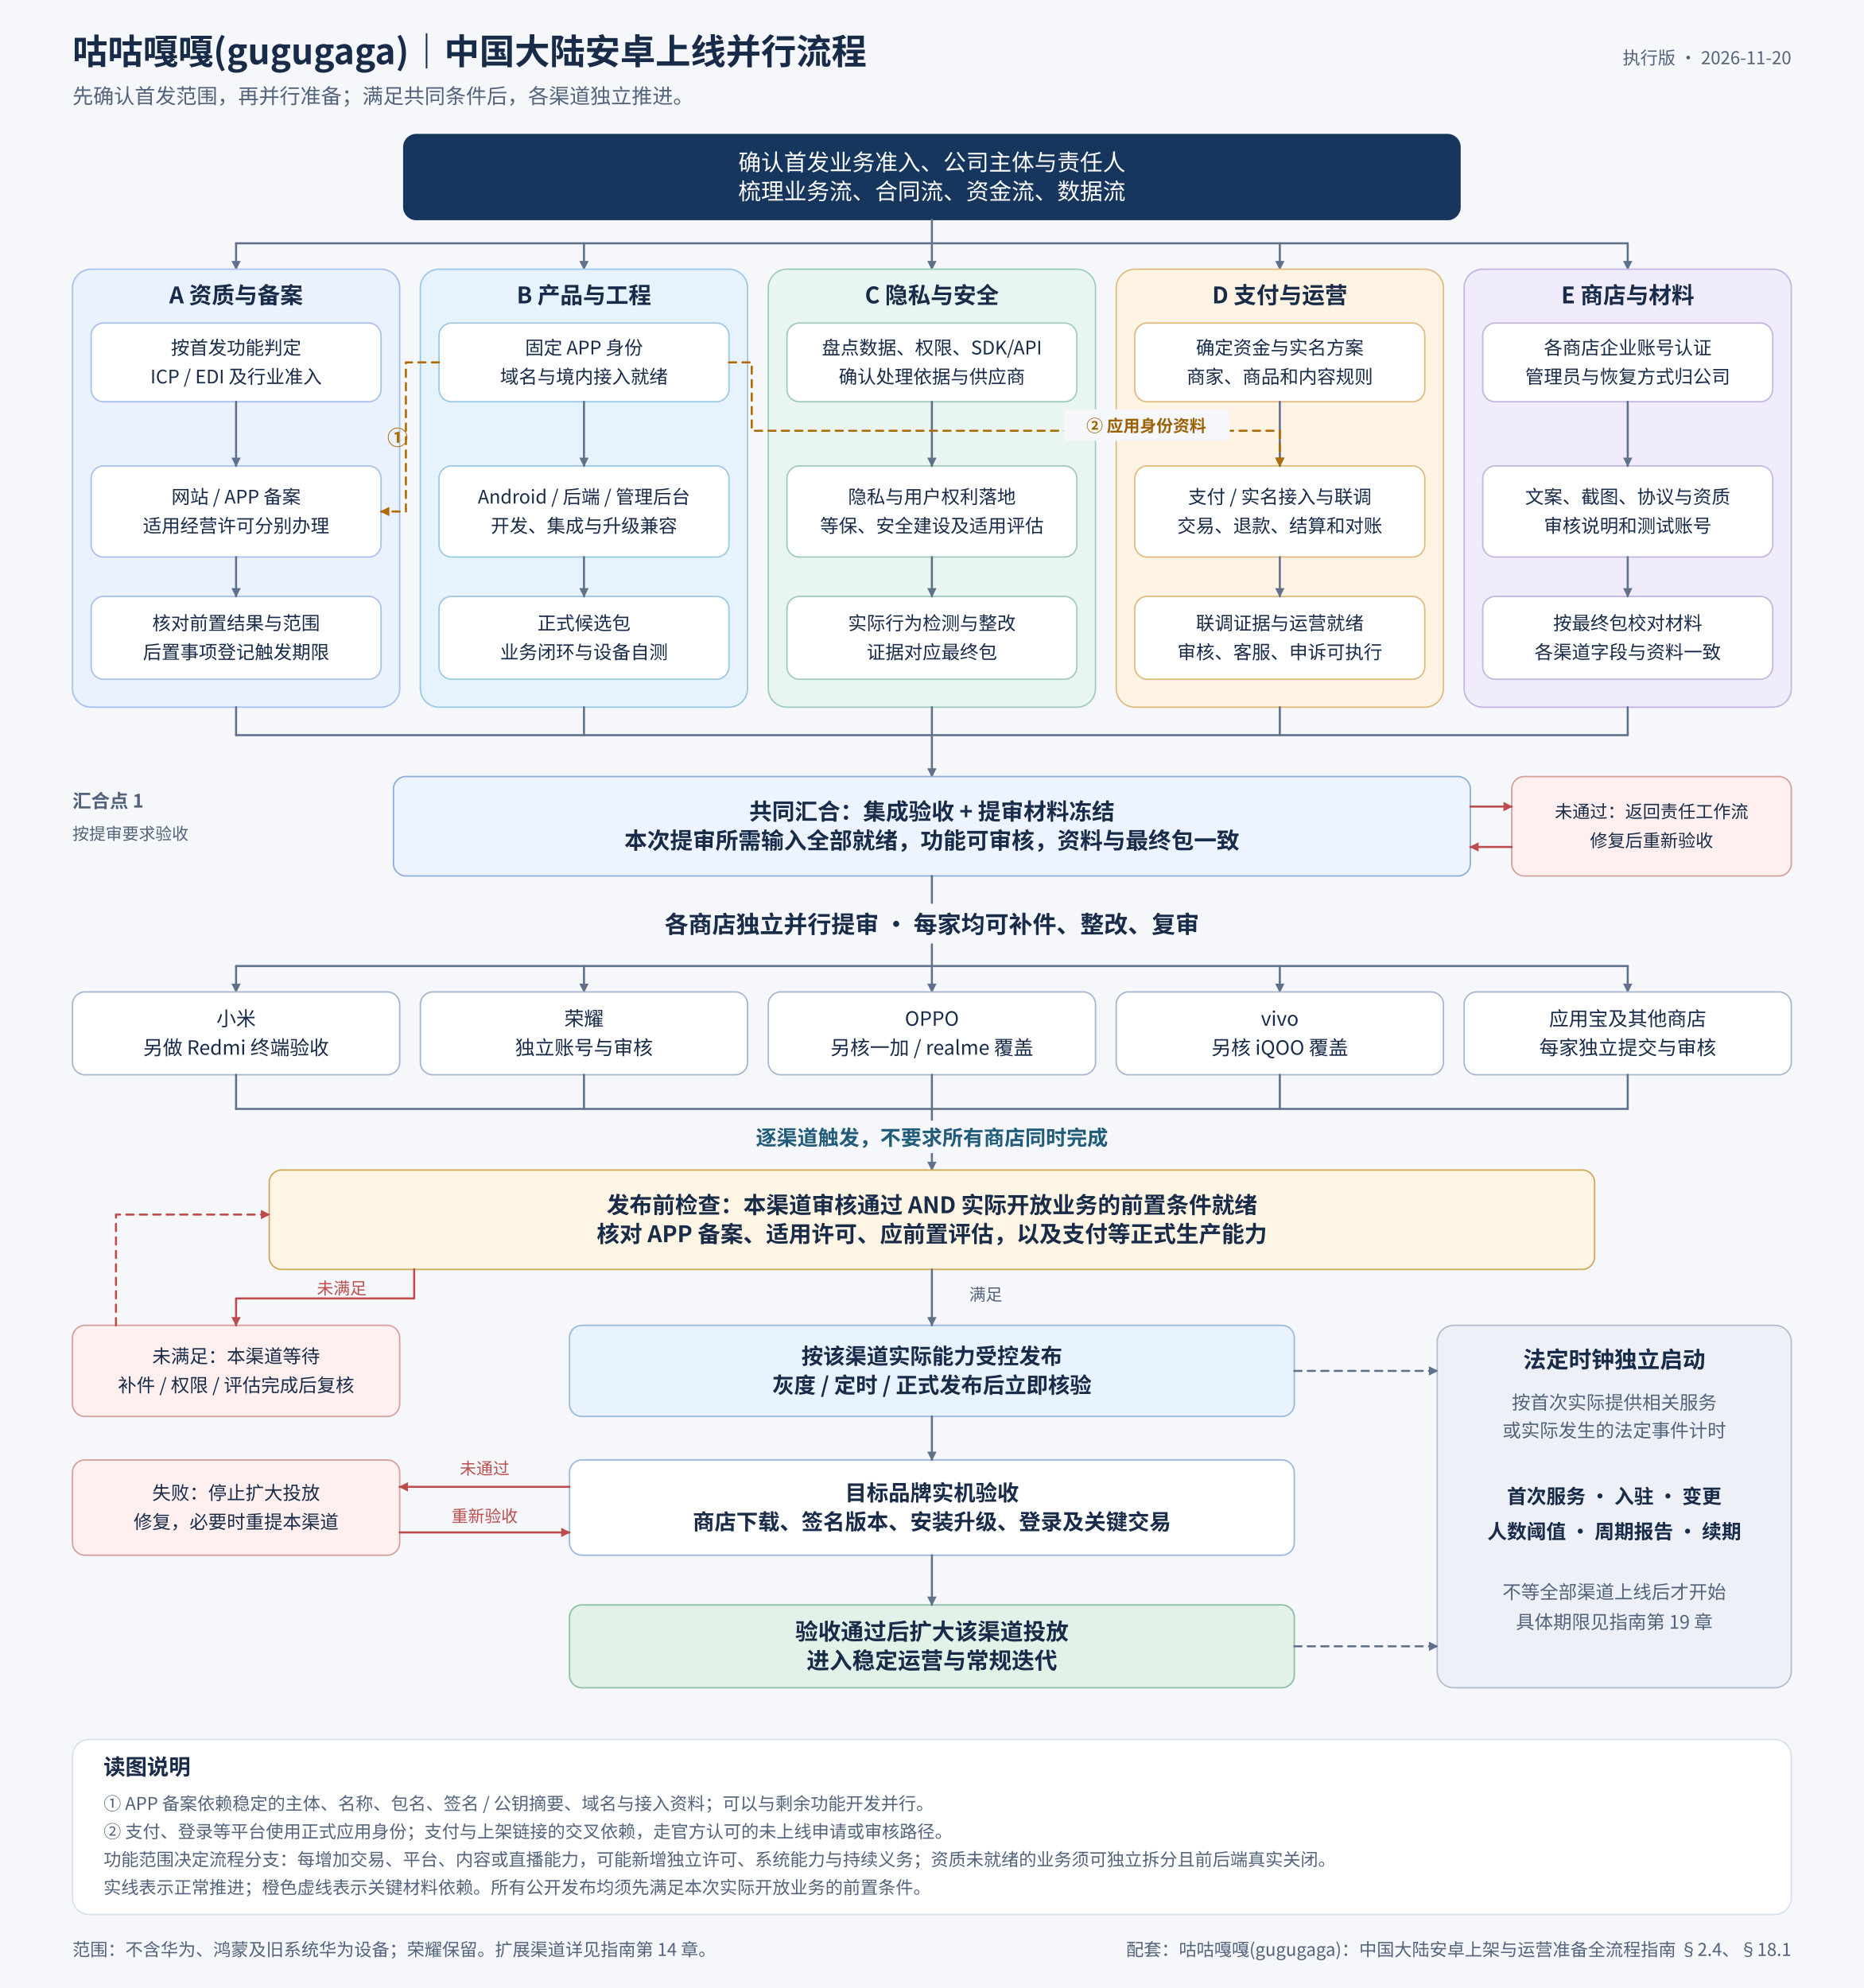
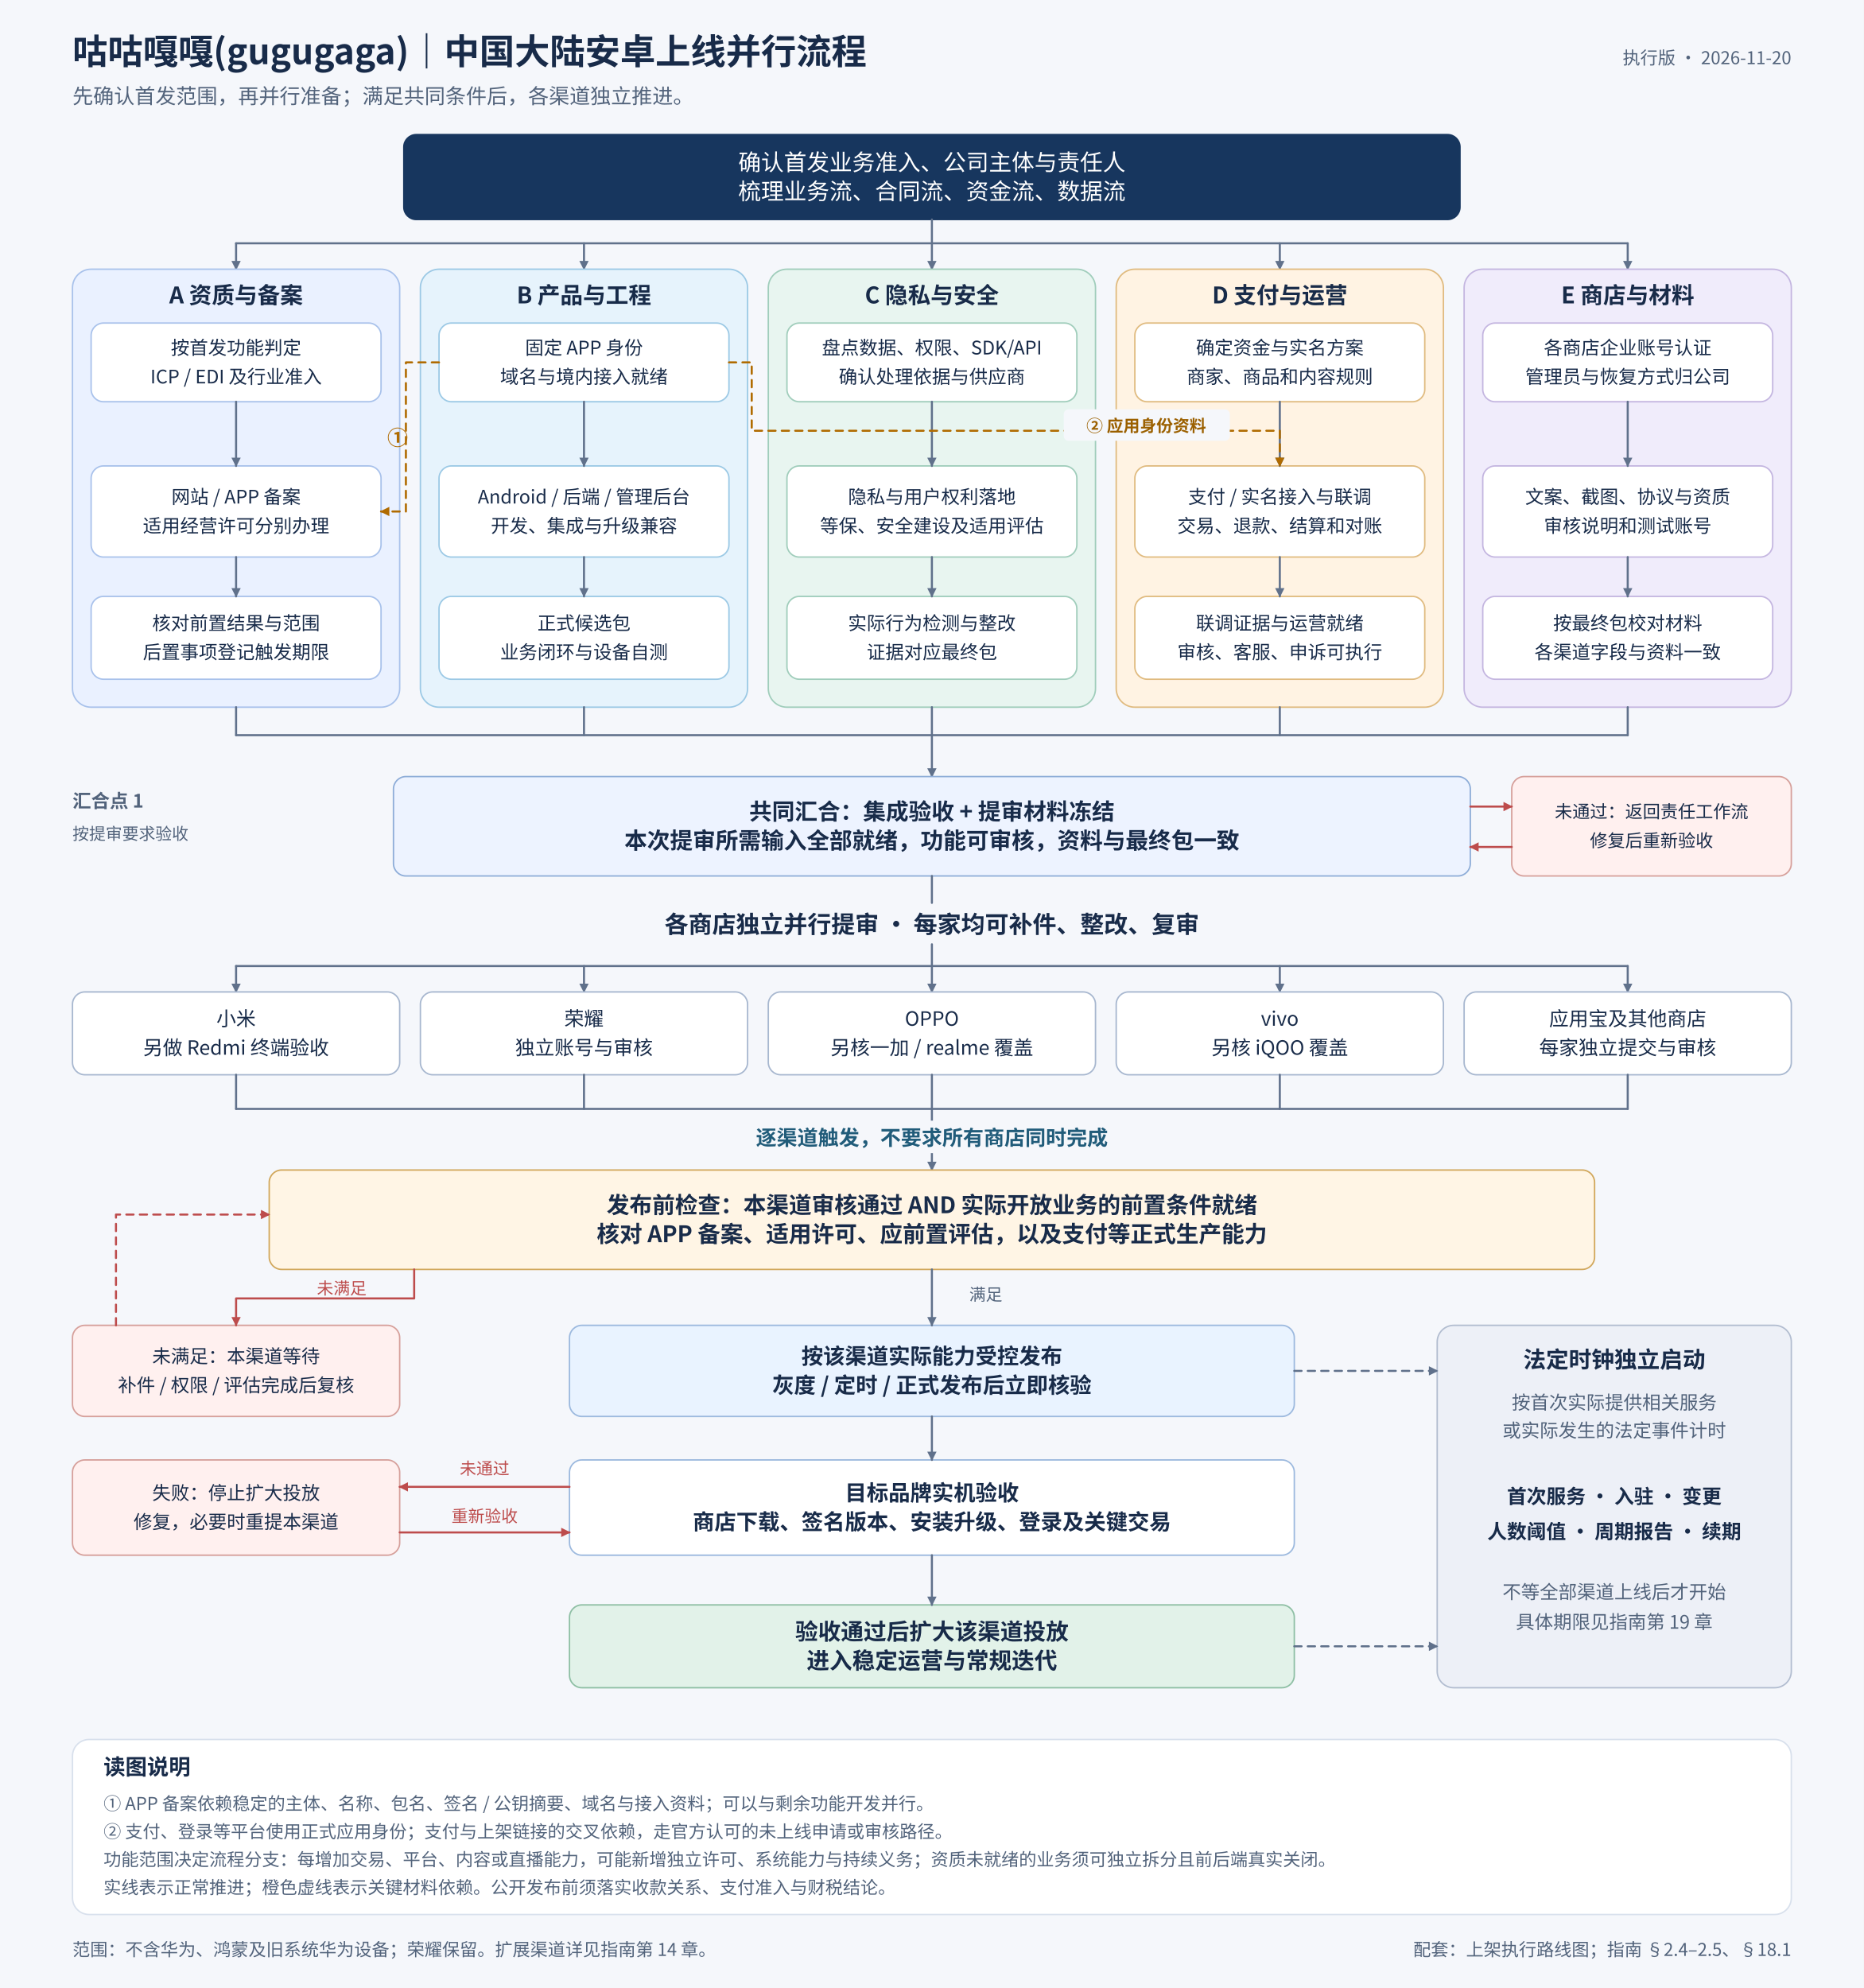
<svg xmlns="http://www.w3.org/2000/svg" width="1800" height="1920" viewBox="0 0 1800 1920" role="img" aria-labelledby="title desc">
  <defs>
    <marker id="arrow" markerWidth="9" markerHeight="9" refX="8" refY="4.5" orient="auto" markerUnits="userSpaceOnUse">
      <path d="M0,0 L9,4.5 L0,9 Z" fill="#60718B" />
    </marker>
    <marker id="amberArrow" markerWidth="9" markerHeight="9" refX="8" refY="4.5" orient="auto" markerUnits="userSpaceOnUse">
      <path d="M0,0 L9,4.5 L0,9 Z" fill="#B06B00" />
    </marker>
    <marker id="redArrow" markerWidth="9" markerHeight="9" refX="8" refY="4.5" orient="auto" markerUnits="userSpaceOnUse">
      <path d="M0,0 L9,4.5 L0,9 Z" fill="#BD4C4C" />
    </marker>
  </defs>
  <rect width="1800" height="1920" fill="#F5F7FB" />
  <g font-family="Noto Sans CJK SC,Microsoft YaHei,sans-serif">
    <text x="70" y="62" text-anchor="start" fill="#182B49" font-size="34" font-weight="700">咕咕嘎嘎(gugugaga)｜中国大陆安卓上线并行流程</text>
    <text x="70" y="100" text-anchor="start" fill="#52637B" font-size="20" font-weight="400">先确认首发范围，再并行准备；满足共同条件后，各渠道独立推进。</text>
    <text x="1730" y="62" text-anchor="end" fill="#52637B" font-size="17" font-weight="400">执行版 · 2026-11-20</text>
    <rect x="390" y="130" width="1020" height="82" rx="12" fill="#17365E" stroke="#17365E" stroke-width="1.4" />
    <text x="900.0" y="164.7" text-anchor="middle" fill="#FFFFFF" font-size="22" font-weight="400">确认首发业务准入、公司主体与责任人</text>
    <text x="900.0" y="192.7" text-anchor="middle" fill="#FFFFFF" font-size="22" font-weight="400">梳理业务流、合同流、资金流、数据流</text>
    <path d="M900 212 V235" fill="none" stroke="#60718B" stroke-width="2" stroke-linejoin="round" stroke-linecap="round" />
    <path d="M228 235 H1572" fill="none" stroke="#60718B" stroke-width="2" stroke-linejoin="round" stroke-linecap="round" />
    <path d="M228 235 V260" fill="none" stroke="#60718B" stroke-width="2" stroke-linejoin="round" stroke-linecap="round" marker-end="url(#arrow)" />
    <path d="M564 235 V260" fill="none" stroke="#60718B" stroke-width="2" stroke-linejoin="round" stroke-linecap="round" marker-end="url(#arrow)" />
    <path d="M900 235 V260" fill="none" stroke="#60718B" stroke-width="2" stroke-linejoin="round" stroke-linecap="round" marker-end="url(#arrow)" />
    <path d="M1236 235 V260" fill="none" stroke="#60718B" stroke-width="2" stroke-linejoin="round" stroke-linecap="round" marker-end="url(#arrow)" />
    <path d="M1572 235 V260" fill="none" stroke="#60718B" stroke-width="2" stroke-linejoin="round" stroke-linecap="round" marker-end="url(#arrow)" />
    <rect x="70" y="260" width="316" height="423" rx="18" fill="#EAF1FF" stroke="#A9C2EB" stroke-width="1.4" />
    <text x="228" y="293" text-anchor="middle" fill="#182B49" font-size="22" font-weight="700">A  资质与备案</text>
    <rect x="88" y="312" width="280" height="76" rx="12" fill="#FFFFFF" stroke="#A9C2EB" stroke-width="1.4" />
    <text x="228.0" y="342.3" text-anchor="middle" fill="#182B49" font-size="18" font-weight="400">按首发功能判定</text>
    <text x="228.0" y="370.3" text-anchor="middle" fill="#182B49" font-size="18" font-weight="400">ICP / EDI 及行业准入</text>
    <rect x="88" y="450" width="280" height="88" rx="12" fill="#FFFFFF" stroke="#A9C2EB" stroke-width="1.4" />
    <text x="228.0" y="486.3" text-anchor="middle" fill="#182B49" font-size="18" font-weight="400">网站 / APP 备案</text>
    <text x="228.0" y="514.3" text-anchor="middle" fill="#182B49" font-size="18" font-weight="400">适用经营许可分别办理</text>
    <rect x="88" y="576" width="280" height="80" rx="12" fill="#FFFFFF" stroke="#A9C2EB" stroke-width="1.4" />
    <text x="228.0" y="608.3" text-anchor="middle" fill="#182B49" font-size="18" font-weight="400">核对前置结果与范围</text>
    <text x="228.0" y="636.3" text-anchor="middle" fill="#182B49" font-size="18" font-weight="400">后置事项登记触发期限</text>
    <path d="M228 388 V450" fill="none" stroke="#60718B" stroke-width="2" stroke-linejoin="round" stroke-linecap="round" marker-end="url(#arrow)" />
    <path d="M228 538 V576" fill="none" stroke="#60718B" stroke-width="2" stroke-linejoin="round" stroke-linecap="round" marker-end="url(#arrow)" />
    <path d="M228 683 V710" fill="none" stroke="#60718B" stroke-width="2" stroke-linejoin="round" stroke-linecap="round" />
    <rect x="406" y="260" width="316" height="423" rx="18" fill="#E6F3FC" stroke="#9CC9E5" stroke-width="1.4" />
    <text x="564" y="293" text-anchor="middle" fill="#182B49" font-size="22" font-weight="700">B  产品与工程</text>
    <rect x="424" y="312" width="280" height="76" rx="12" fill="#FFFFFF" stroke="#9CC9E5" stroke-width="1.4" />
    <text x="564.0" y="342.3" text-anchor="middle" fill="#182B49" font-size="18" font-weight="400">固定 APP 身份</text>
    <text x="564.0" y="370.3" text-anchor="middle" fill="#182B49" font-size="18" font-weight="400">域名与境内接入就绪</text>
    <rect x="424" y="450" width="280" height="88" rx="12" fill="#FFFFFF" stroke="#9CC9E5" stroke-width="1.4" />
    <text x="564.0" y="486.3" text-anchor="middle" fill="#182B49" font-size="18" font-weight="400">Android / 后端 / 管理后台</text>
    <text x="564.0" y="514.3" text-anchor="middle" fill="#182B49" font-size="18" font-weight="400">开发、集成与升级兼容</text>
    <rect x="424" y="576" width="280" height="80" rx="12" fill="#FFFFFF" stroke="#9CC9E5" stroke-width="1.4" />
    <text x="564.0" y="608.3" text-anchor="middle" fill="#182B49" font-size="18" font-weight="400">正式候选包</text>
    <text x="564.0" y="636.3" text-anchor="middle" fill="#182B49" font-size="18" font-weight="400">业务闭环与设备自测</text>
    <path d="M564 388 V450" fill="none" stroke="#60718B" stroke-width="2" stroke-linejoin="round" stroke-linecap="round" marker-end="url(#arrow)" />
    <path d="M564 538 V576" fill="none" stroke="#60718B" stroke-width="2" stroke-linejoin="round" stroke-linecap="round" marker-end="url(#arrow)" />
    <path d="M564 683 V710" fill="none" stroke="#60718B" stroke-width="2" stroke-linejoin="round" stroke-linecap="round" />
    <rect x="742" y="260" width="316" height="423" rx="18" fill="#E8F5F0" stroke="#A0CDBB" stroke-width="1.4" />
    <text x="900" y="293" text-anchor="middle" fill="#182B49" font-size="22" font-weight="700">C  隐私与安全</text>
    <rect x="760" y="312" width="280" height="76" rx="12" fill="#FFFFFF" stroke="#A0CDBB" stroke-width="1.4" />
    <text x="900.0" y="342.3" text-anchor="middle" fill="#182B49" font-size="18" font-weight="400">盘点数据、权限、SDK/API</text>
    <text x="900.0" y="370.3" text-anchor="middle" fill="#182B49" font-size="18" font-weight="400">确认处理依据与供应商</text>
    <rect x="760" y="450" width="280" height="88" rx="12" fill="#FFFFFF" stroke="#A0CDBB" stroke-width="1.4" />
    <text x="900.0" y="486.3" text-anchor="middle" fill="#182B49" font-size="18" font-weight="400">隐私与用户权利落地</text>
    <text x="900.0" y="514.3" text-anchor="middle" fill="#182B49" font-size="18" font-weight="400">等保、安全建设及适用评估</text>
    <rect x="760" y="576" width="280" height="80" rx="12" fill="#FFFFFF" stroke="#A0CDBB" stroke-width="1.4" />
    <text x="900.0" y="608.3" text-anchor="middle" fill="#182B49" font-size="18" font-weight="400">实际行为检测与整改</text>
    <text x="900.0" y="636.3" text-anchor="middle" fill="#182B49" font-size="18" font-weight="400">证据对应最终包</text>
    <path d="M900 388 V450" fill="none" stroke="#60718B" stroke-width="2" stroke-linejoin="round" stroke-linecap="round" marker-end="url(#arrow)" />
    <path d="M900 538 V576" fill="none" stroke="#60718B" stroke-width="2" stroke-linejoin="round" stroke-linecap="round" marker-end="url(#arrow)" />
    <path d="M900 683 V710" fill="none" stroke="#60718B" stroke-width="2" stroke-linejoin="round" stroke-linecap="round" />
    <rect x="1078" y="260" width="316" height="423" rx="18" fill="#FFF3E3" stroke="#E0BB80" stroke-width="1.4" />
    <text x="1236" y="293" text-anchor="middle" fill="#182B49" font-size="22" font-weight="700">D  支付与运营</text>
    <rect x="1096" y="312" width="280" height="76" rx="12" fill="#FFFFFF" stroke="#E0BB80" stroke-width="1.4" />
    <text x="1236.0" y="342.3" text-anchor="middle" fill="#182B49" font-size="18" font-weight="400">确定资金与实名方案</text>
    <text x="1236.0" y="370.3" text-anchor="middle" fill="#182B49" font-size="18" font-weight="400">商家、商品和内容规则</text>
    <rect x="1096" y="450" width="280" height="88" rx="12" fill="#FFFFFF" stroke="#E0BB80" stroke-width="1.4" />
    <text x="1236.0" y="486.3" text-anchor="middle" fill="#182B49" font-size="18" font-weight="400">支付 / 实名接入与联调</text>
    <text x="1236.0" y="514.3" text-anchor="middle" fill="#182B49" font-size="18" font-weight="400">交易、退款、结算和对账</text>
    <rect x="1096" y="576" width="280" height="80" rx="12" fill="#FFFFFF" stroke="#E0BB80" stroke-width="1.4" />
    <text x="1236.0" y="608.3" text-anchor="middle" fill="#182B49" font-size="18" font-weight="400">联调证据与运营就绪</text>
    <text x="1236.0" y="636.3" text-anchor="middle" fill="#182B49" font-size="18" font-weight="400">审核、客服、申诉可执行</text>
    <path d="M1236 388 V450" fill="none" stroke="#60718B" stroke-width="2" stroke-linejoin="round" stroke-linecap="round" marker-end="url(#arrow)" />
    <path d="M1236 538 V576" fill="none" stroke="#60718B" stroke-width="2" stroke-linejoin="round" stroke-linecap="round" marker-end="url(#arrow)" />
    <path d="M1236 683 V710" fill="none" stroke="#60718B" stroke-width="2" stroke-linejoin="round" stroke-linecap="round" />
    <rect x="1414" y="260" width="316" height="423" rx="18" fill="#F0ECFB" stroke="#C4B6E0" stroke-width="1.4" />
    <text x="1572" y="293" text-anchor="middle" fill="#182B49" font-size="22" font-weight="700">E  商店与材料</text>
    <rect x="1432" y="312" width="280" height="76" rx="12" fill="#FFFFFF" stroke="#C4B6E0" stroke-width="1.4" />
    <text x="1572.0" y="342.3" text-anchor="middle" fill="#182B49" font-size="18" font-weight="400">各商店企业账号认证</text>
    <text x="1572.0" y="370.3" text-anchor="middle" fill="#182B49" font-size="18" font-weight="400">管理员与恢复方式归公司</text>
    <rect x="1432" y="450" width="280" height="88" rx="12" fill="#FFFFFF" stroke="#C4B6E0" stroke-width="1.4" />
    <text x="1572.0" y="486.3" text-anchor="middle" fill="#182B49" font-size="18" font-weight="400">文案、截图、协议与资质</text>
    <text x="1572.0" y="514.3" text-anchor="middle" fill="#182B49" font-size="18" font-weight="400">审核说明和测试账号</text>
    <rect x="1432" y="576" width="280" height="80" rx="12" fill="#FFFFFF" stroke="#C4B6E0" stroke-width="1.4" />
    <text x="1572.0" y="608.3" text-anchor="middle" fill="#182B49" font-size="18" font-weight="400">按最终包校对材料</text>
    <text x="1572.0" y="636.3" text-anchor="middle" fill="#182B49" font-size="18" font-weight="400">各渠道字段与资料一致</text>
    <path d="M1572 388 V450" fill="none" stroke="#60718B" stroke-width="2" stroke-linejoin="round" stroke-linecap="round" marker-end="url(#arrow)" />
    <path d="M1572 538 V576" fill="none" stroke="#60718B" stroke-width="2" stroke-linejoin="round" stroke-linecap="round" marker-end="url(#arrow)" />
    <path d="M1572 683 V710" fill="none" stroke="#60718B" stroke-width="2" stroke-linejoin="round" stroke-linecap="round" />
    <path d="M424 350 H392 V494 H368" fill="none" stroke="#B06B00" stroke-width="2" stroke-linejoin="round" stroke-linecap="round" stroke-dasharray="7 6" marker-end="url(#amberArrow)" />
    <text x="384" y="430" text-anchor="middle" fill="#B06B00" font-size="20" font-weight="700">①</text>
    <path d="M704 350 H726 V416 H1236 V450" fill="none" stroke="#B06B00" stroke-width="2" stroke-linejoin="round" stroke-linecap="round" stroke-dasharray="7 6" marker-end="url(#amberArrow)" />
    <rect x="1028" y="396" width="159" height="29" rx="4" fill="#F5F7FB" stroke="#F5F7FB" stroke-width="1.4" />
    <text x="1107" y="417" text-anchor="middle" fill="#9B6000" font-size="16" font-weight="600">② 应用身份资料</text>
    <path d="M228 710 H1572" fill="none" stroke="#60718B" stroke-width="2" stroke-linejoin="round" stroke-linecap="round" />
    <path d="M900 710 V750" fill="none" stroke="#60718B" stroke-width="2" stroke-linejoin="round" stroke-linecap="round" marker-end="url(#arrow)" />
    <rect x="380" y="750" width="1040" height="96" rx="12" fill="#EDF3FF" stroke="#8EADD8" stroke-width="1.4" />
    <text x="900.0" y="791.7" text-anchor="middle" fill="#182B49" font-size="22" font-weight="600">共同汇合：集成验收 + 提审材料冻结</text>
    <text x="900.0" y="819.7" text-anchor="middle" fill="#182B49" font-size="22" font-weight="600">本次提审所需输入全部就绪，功能可审核，资料与最终包一致</text>
    <rect x="1460" y="750" width="270" height="96" rx="12" fill="#FFF0EF" stroke="#D6A09B" stroke-width="1.4" />
    <text x="1595.0" y="789.95" text-anchor="middle" fill="#182B49" font-size="17" font-weight="400">未通过：返回责任工作流</text>
    <text x="1595.0" y="817.95" text-anchor="middle" fill="#182B49" font-size="17" font-weight="400">修复后重新验收</text>
    <path d="M1420 779 H1460" fill="none" stroke="#BD4C4C" stroke-width="2" stroke-linejoin="round" stroke-linecap="round" marker-end="url(#redArrow)" />
    <path d="M1460 818 H1420" fill="none" stroke="#BD4C4C" stroke-width="2" stroke-linejoin="round" stroke-linecap="round" marker-end="url(#redArrow)" />
    <text x="70" y="780" text-anchor="start" fill="#52637B" font-size="18" font-weight="600">汇合点 1</text>
    <text x="70" y="811" text-anchor="start" fill="#52637B" font-size="16" font-weight="400">按提审要求验收</text>
    <text x="900" y="901" text-anchor="middle" fill="#182B49" font-size="23" font-weight="700">各商店独立并行提审 · 每家均可补件、整改、复审</text>
    <path d="M900 846 V872" fill="none" stroke="#60718B" stroke-width="2" stroke-linejoin="round" stroke-linecap="round" />
    <path d="M900 912 V933" fill="none" stroke="#60718B" stroke-width="2" stroke-linejoin="round" stroke-linecap="round" />
    <path d="M228 933 H1572" fill="none" stroke="#60718B" stroke-width="2" stroke-linejoin="round" stroke-linecap="round" />
    <path d="M228 933 V958" fill="none" stroke="#60718B" stroke-width="2" stroke-linejoin="round" stroke-linecap="round" marker-end="url(#arrow)" />
    <rect x="70" y="958" width="316" height="80" rx="12" fill="#FFFFFF" stroke="#A7B7CF" stroke-width="1.4" />
    <text x="228.0" y="990.65" text-anchor="middle" fill="#182B49" font-size="19" font-weight="500">小米</text>
    <text x="228.0" y="1018.65" text-anchor="middle" fill="#182B49" font-size="19" font-weight="500">另做 Redmi 终端验收</text>
    <path d="M228 1038 V1071" fill="none" stroke="#60718B" stroke-width="2" stroke-linejoin="round" stroke-linecap="round" />
    <path d="M564 933 V958" fill="none" stroke="#60718B" stroke-width="2" stroke-linejoin="round" stroke-linecap="round" marker-end="url(#arrow)" />
    <rect x="406" y="958" width="316" height="80" rx="12" fill="#FFFFFF" stroke="#A7B7CF" stroke-width="1.4" />
    <text x="564.0" y="990.65" text-anchor="middle" fill="#182B49" font-size="19" font-weight="500">荣耀</text>
    <text x="564.0" y="1018.65" text-anchor="middle" fill="#182B49" font-size="19" font-weight="500">独立账号与审核</text>
    <path d="M564 1038 V1071" fill="none" stroke="#60718B" stroke-width="2" stroke-linejoin="round" stroke-linecap="round" />
    <path d="M900 933 V958" fill="none" stroke="#60718B" stroke-width="2" stroke-linejoin="round" stroke-linecap="round" marker-end="url(#arrow)" />
    <rect x="742" y="958" width="316" height="80" rx="12" fill="#FFFFFF" stroke="#A7B7CF" stroke-width="1.4" />
    <text x="900.0" y="990.65" text-anchor="middle" fill="#182B49" font-size="19" font-weight="500">OPPO</text>
    <text x="900.0" y="1018.65" text-anchor="middle" fill="#182B49" font-size="19" font-weight="500">另核一加 / realme 覆盖</text>
    <path d="M900 1038 V1071" fill="none" stroke="#60718B" stroke-width="2" stroke-linejoin="round" stroke-linecap="round" />
    <path d="M1236 933 V958" fill="none" stroke="#60718B" stroke-width="2" stroke-linejoin="round" stroke-linecap="round" marker-end="url(#arrow)" />
    <rect x="1078" y="958" width="316" height="80" rx="12" fill="#FFFFFF" stroke="#A7B7CF" stroke-width="1.4" />
    <text x="1236.0" y="990.65" text-anchor="middle" fill="#182B49" font-size="19" font-weight="500">vivo</text>
    <text x="1236.0" y="1018.65" text-anchor="middle" fill="#182B49" font-size="19" font-weight="500">另核 iQOO 覆盖</text>
    <path d="M1236 1038 V1071" fill="none" stroke="#60718B" stroke-width="2" stroke-linejoin="round" stroke-linecap="round" />
    <path d="M1572 933 V958" fill="none" stroke="#60718B" stroke-width="2" stroke-linejoin="round" stroke-linecap="round" marker-end="url(#arrow)" />
    <rect x="1414" y="958" width="316" height="80" rx="12" fill="#FFFFFF" stroke="#A7B7CF" stroke-width="1.4" />
    <text x="1572.0" y="990.65" text-anchor="middle" fill="#182B49" font-size="19" font-weight="500">应用宝及其他商店</text>
    <text x="1572.0" y="1018.65" text-anchor="middle" fill="#182B49" font-size="19" font-weight="500">每家独立提交与审核</text>
    <path d="M1572 1038 V1071" fill="none" stroke="#60718B" stroke-width="2" stroke-linejoin="round" stroke-linecap="round" />
    <path d="M228 1071 H1572" fill="none" stroke="#60718B" stroke-width="2" stroke-linejoin="round" stroke-linecap="round" />
    <path d="M900 1071 V1130" fill="none" stroke="#60718B" stroke-width="2" stroke-linejoin="round" stroke-linecap="round" marker-end="url(#arrow)" />
    <rect x="616" y="1083" width="568" height="30" rx="4" fill="#F5F7FB" stroke="#F5F7FB" stroke-width="1.4" />
    <text x="900" y="1106" text-anchor="middle" fill="#215C7A" font-size="20" font-weight="600">逐渠道触发，不要求所有商店同时完成</text>
    <rect x="260" y="1130" width="1280" height="96" rx="12" fill="#FFF5E5" stroke="#D1A75B" stroke-width="1.4" />
    <text x="900.0" y="1171.7" text-anchor="middle" fill="#182B49" font-size="22" font-weight="600">发布前检查：本渠道审核通过 AND 实际开放业务的前置条件就绪</text>
    <text x="900.0" y="1199.7" text-anchor="middle" fill="#182B49" font-size="22" font-weight="600">核对 APP 备案、适用许可、应前置评估，以及支付等正式生产能力</text>
    <rect x="70" y="1280" width="316" height="88" rx="12" fill="#FFF0EF" stroke="#D6A09B" stroke-width="1.4" />
    <text x="228.0" y="1316.3" text-anchor="middle" fill="#182B49" font-size="18" font-weight="400">未满足：本渠道等待</text>
    <text x="228.0" y="1344.3" text-anchor="middle" fill="#182B49" font-size="18" font-weight="400">补件 / 权限 / 评估完成后复核</text>
    <path d="M400 1226 V1254 H228 V1280" fill="none" stroke="#BD4C4C" stroke-width="2" stroke-linejoin="round" stroke-linecap="round" marker-end="url(#redArrow)" />
    <text x="330" y="1250" text-anchor="middle" fill="#BD4C4C" font-size="16" font-weight="400">未满足</text>
    <path d="M112 1280 V1173 H260" fill="none" stroke="#BD4C4C" stroke-width="2" stroke-linejoin="round" stroke-linecap="round" stroke-dasharray="7 6" marker-end="url(#redArrow)" />
    <rect x="550" y="1280" width="700" height="88" rx="12" fill="#E9F3FF" stroke="#9CB9DE" stroke-width="1.4" />
    <text x="900.0" y="1317.35" text-anchor="middle" fill="#182B49" font-size="21" font-weight="600">按该渠道实际能力受控发布</text>
    <text x="900.0" y="1345.35" text-anchor="middle" fill="#182B49" font-size="21" font-weight="600">灰度 / 定时 / 正式发布后立即核验</text>
    <path d="M900 1226 V1280" fill="none" stroke="#60718B" stroke-width="2" stroke-linejoin="round" stroke-linecap="round" marker-end="url(#arrow)" />
    <text x="936" y="1256" text-anchor="start" fill="#52637B" font-size="16" font-weight="400">满足</text>
    <rect x="550" y="1410" width="700" height="92" rx="12" fill="#FFFFFF" stroke="#9CB9DE" stroke-width="1.4" />
    <text x="900.0" y="1449.35" text-anchor="middle" fill="#182B49" font-size="21" font-weight="600">目标品牌实机验收</text>
    <text x="900.0" y="1477.35" text-anchor="middle" fill="#182B49" font-size="21" font-weight="600">商店下载、签名版本、安装升级、登录及关键交易</text>
    <path d="M900 1368 V1410" fill="none" stroke="#60718B" stroke-width="2" stroke-linejoin="round" stroke-linecap="round" marker-end="url(#arrow)" />
    <rect x="70" y="1410" width="316" height="92" rx="12" fill="#FFF0EF" stroke="#D6A09B" stroke-width="1.4" />
    <text x="228.0" y="1448.3" text-anchor="middle" fill="#182B49" font-size="18" font-weight="400">失败：停止扩大投放</text>
    <text x="228.0" y="1476.3" text-anchor="middle" fill="#182B49" font-size="18" font-weight="400">修复，必要时重提本渠道</text>
    <path d="M550 1436 H386" fill="none" stroke="#BD4C4C" stroke-width="2" stroke-linejoin="round" stroke-linecap="round" marker-end="url(#redArrow)" />
    <path d="M386 1480 H550" fill="none" stroke="#BD4C4C" stroke-width="2" stroke-linejoin="round" stroke-linecap="round" marker-end="url(#redArrow)" />
    <text x="468" y="1424" text-anchor="middle" fill="#BD4C4C" font-size="16" font-weight="400">未通过</text>
    <text x="468" y="1470" text-anchor="middle" fill="#BD4C4C" font-size="16" font-weight="400">重新验收</text>
    <rect x="550" y="1550" width="700" height="80" rx="12" fill="#E2F2E9" stroke="#8EBFA4" stroke-width="1.4" />
    <text x="900.0" y="1583.7" text-anchor="middle" fill="#182B49" font-size="22" font-weight="600">验收通过后扩大该渠道投放</text>
    <text x="900.0" y="1611.7" text-anchor="middle" fill="#182B49" font-size="22" font-weight="600">进入稳定运营与常规迭代</text>
    <path d="M900 1502 V1550" fill="none" stroke="#60718B" stroke-width="2" stroke-linejoin="round" stroke-linecap="round" marker-end="url(#arrow)" />
    <rect x="1388" y="1280" width="342" height="350" rx="16" fill="#EDF0F7" stroke="#B2BDD0" stroke-width="1.4" />
    <text x="1559" y="1321" text-anchor="middle" fill="#182B49" font-size="22" font-weight="700">法定时钟独立启动</text>
    <text x="1559" y="1361" text-anchor="middle" fill="#52637B" font-size="18" font-weight="400">按首次实际提供相关服务</text>
    <text x="1559" y="1388" text-anchor="middle" fill="#52637B" font-size="18" font-weight="400">或实际发生的法定事件计时</text>
    <path d="M1250 1324 H1388" fill="none" stroke="#60718B" stroke-width="2" stroke-linejoin="round" stroke-linecap="round" stroke-dasharray="7 6" marker-end="url(#arrow)" />
    <text x="1559" y="1452" text-anchor="middle" fill="#182B49" font-size="19" font-weight="600">首次服务 · 入驻 · 变更</text>
    <text x="1559" y="1486" text-anchor="middle" fill="#182B49" font-size="19" font-weight="600">人数阈值 · 周期报告 · 续期</text>
    <text x="1559" y="1544" text-anchor="middle" fill="#52637B" font-size="18" font-weight="400">不等全部渠道上线后才开始</text>
    <text x="1559" y="1573" text-anchor="middle" fill="#52637B" font-size="18" font-weight="400">具体期限见指南第 19 章</text>
    <path d="M1250 1590 H1388" fill="none" stroke="#60718B" stroke-width="2" stroke-linejoin="round" stroke-linecap="round" stroke-dasharray="7 6" marker-end="url(#arrow)" />
    <rect x="70" y="1680" width="1660" height="169" rx="16" fill="#FFFFFF" stroke="#D8E0EC" stroke-width="1.4" />
    <text x="100" y="1714" text-anchor="start" fill="#182B49" font-size="21" font-weight="700">读图说明</text>
    <text x="100" y="1748" text-anchor="start" fill="#52637B" font-size="17" font-weight="400">① APP 备案依赖稳定的主体、名称、包名、签名 / 公钥摘要、域名与接入资料；可以与剩余功能开发并行。</text>
    <text x="100" y="1775" text-anchor="start" fill="#52637B" font-size="17" font-weight="400">② 支付、登录等平台使用正式应用身份；支付与上架链接的交叉依赖，走官方认可的未上线申请或审核路径。</text>
    <text x="100" y="1802" text-anchor="start" fill="#52637B" font-size="17" font-weight="400">功能范围决定流程分支：每增加交易、平台、内容或直播能力，可能新增独立许可、系统能力与持续义务；资质未就绪的业务须可独立拆分且前后端真实关闭。</text>
-     <text x="100" y="1829" text-anchor="start" fill="#52637B" font-size="17" font-weight="400">实线表示正常推进；橙色虚线表示关键材料依赖。所有公开发布均须先满足本次实际开放业务的前置条件。</text>
+     <text x="100" y="1829" text-anchor="start" fill="#52637B" font-size="17" font-weight="400">实线表示正常推进；橙色虚线表示关键材料依赖。公开发布前须落实收款关系、支付准入与财税结论。</text>
    <text x="70" y="1889" text-anchor="start" fill="#52637B" font-size="17" font-weight="400">范围：不含华为、鸿蒙及旧系统华为设备；荣耀保留。扩展渠道详见指南第 14 章。</text>
-     <text x="1730" y="1889" text-anchor="end" fill="#52637B" font-size="17" font-weight="400">配套：咕咕嘎嘎(gugugaga)：中国大陆安卓上架与运营准备全流程指南 §2.4、§18.1</text>
+     <text x="1730" y="1889" text-anchor="end" fill="#52637B" font-size="17" font-weight="400">配套：上架执行路线图；指南 §2.4–2.5、§18.1</text>
  </g>
</svg>
